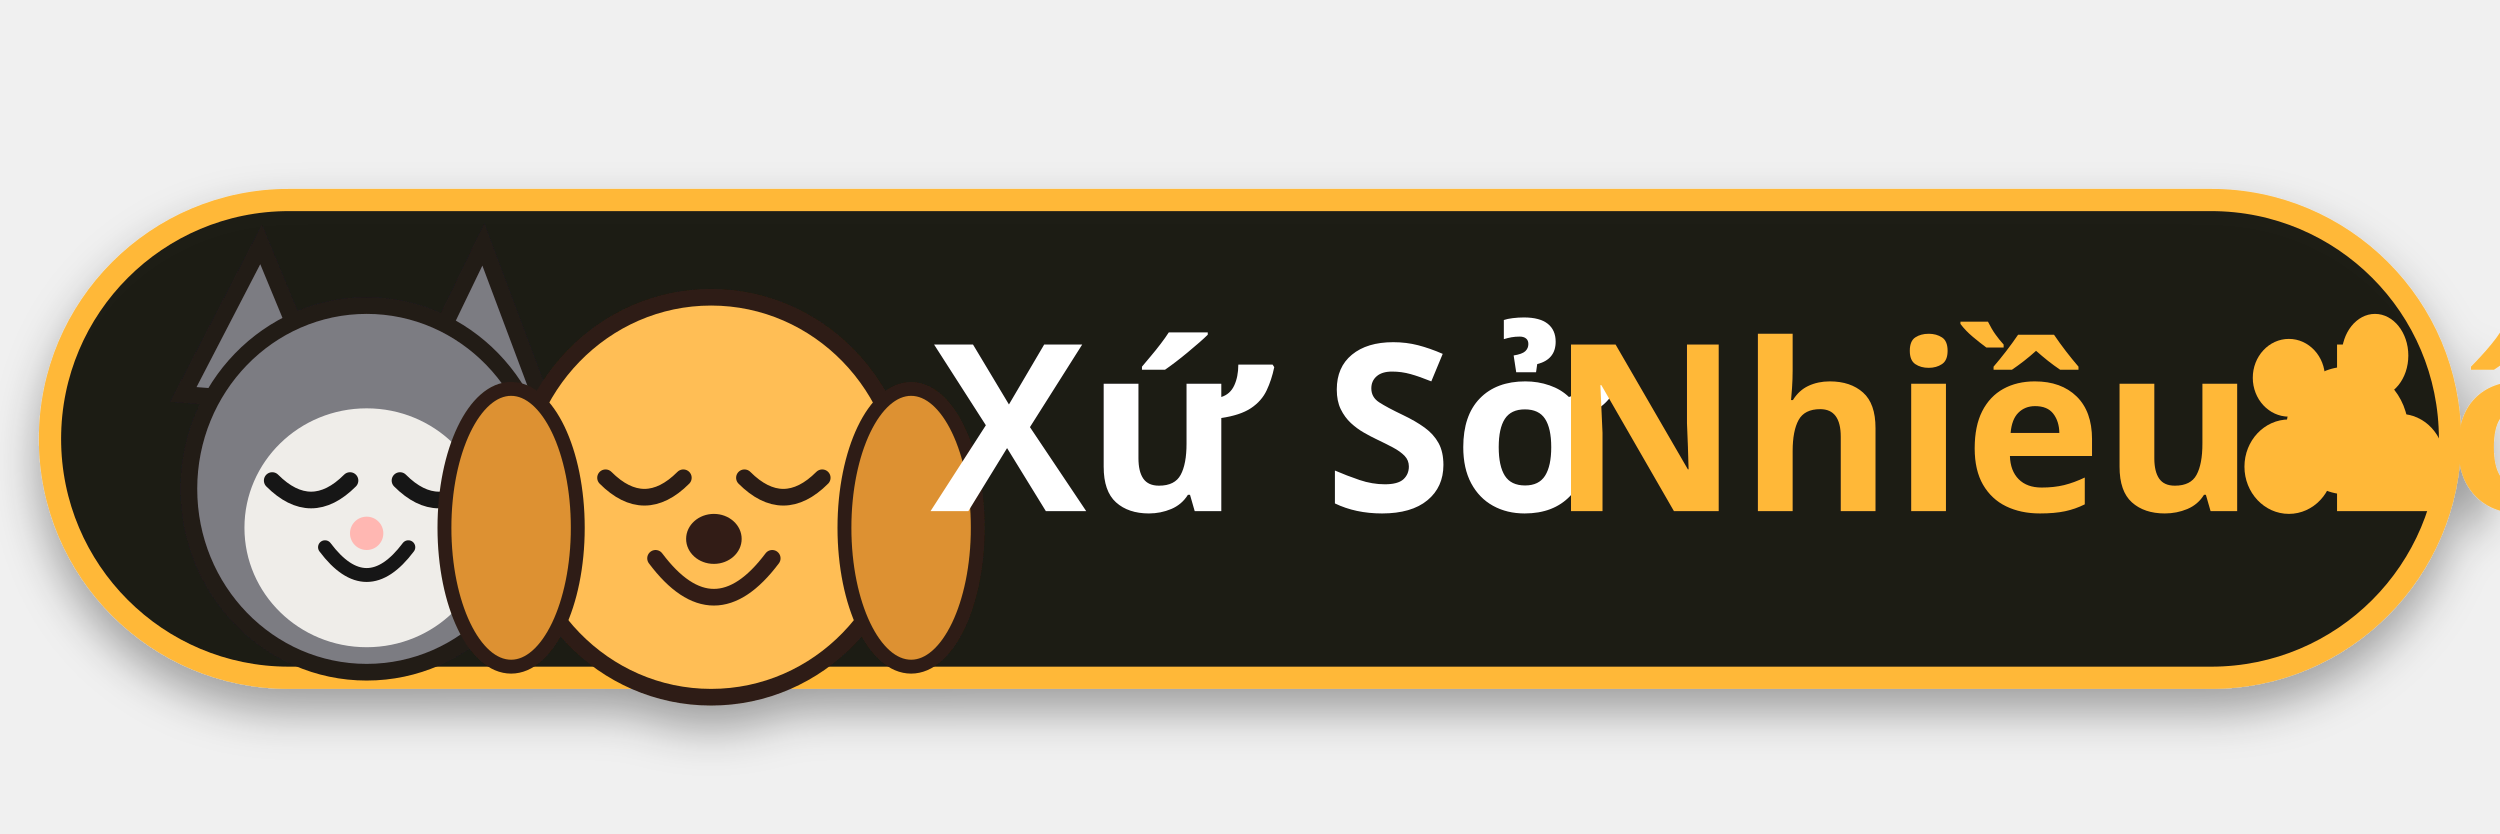
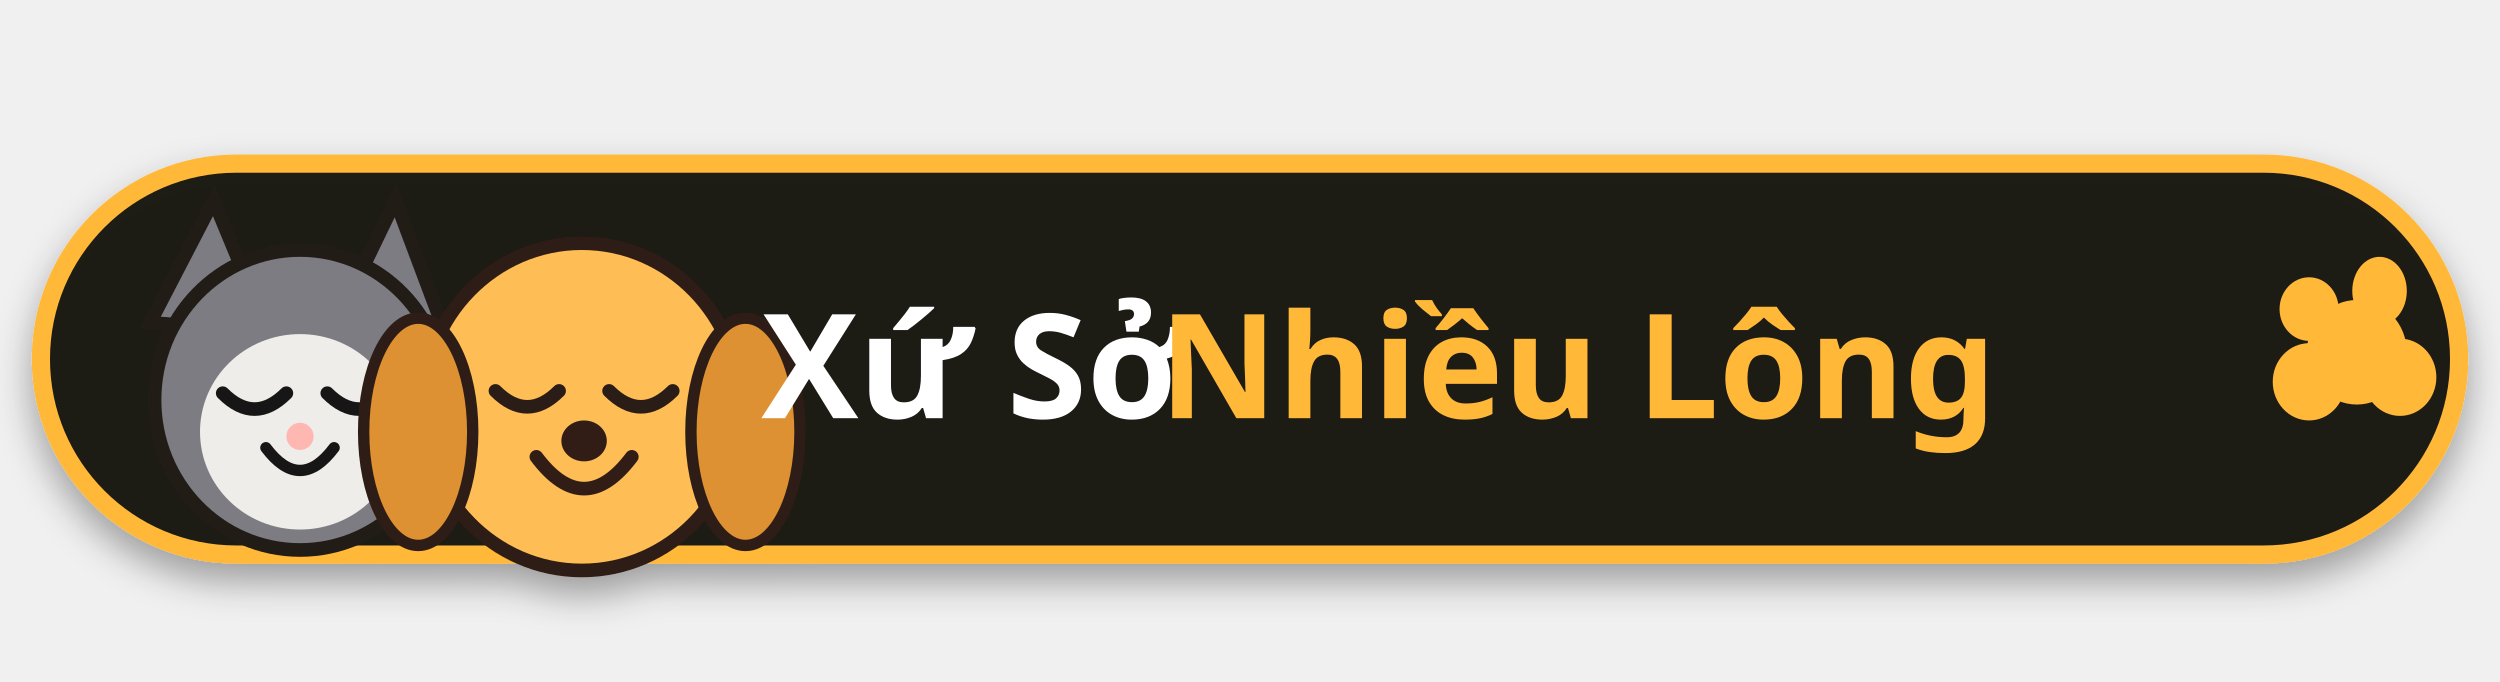
- <svg xmlns="http://www.w3.org/2000/svg" width="900" height="300" viewBox="0 0 900 300">
+ <svg xmlns="http://www.w3.org/2000/svg" width="1100" height="300" viewBox="0 0 1100 300">
  <defs>
    <filter id="shadow" x="-20%" y="-20%" width="140%" height="140%">
      <feDropShadow dx="0" dy="8" stdDeviation="8" flood-color="#000" flood-opacity="0.35" />
    </filter>
  </defs>
  <g filter="url(#shadow)">
-     <rect x="18" y="72" width="864" height="172" rx="86" fill="#151311" fill-opacity="0.96" stroke="#ffb837" stroke-width="8" />
+     <rect x="18" y="72" width="1064" height="172" rx="86" fill="#151311" fill-opacity="0.96" stroke="#ffb837" stroke-width="8" />
    <g transform="translate(44 76)">
      <polygon points="22,66 50,12 74,70" fill="#7b7b82" stroke="#231b16" stroke-width="6" />
      <polygon points="102,70 130,12 154,76" fill="#7b7b82" stroke="#231b16" stroke-width="6" />
      <ellipse cx="88" cy="100" rx="64" ry="66" fill="#7b7b82" stroke="#231b16" stroke-width="6" />
      <ellipse cx="88" cy="114" rx="44" ry="43" fill="#efede9" />
      <path d="M54 97 q14 14 28 0 M100 97 q14 14 28 0" fill="none" stroke="#191513" stroke-width="6" stroke-linecap="round" />
      <circle cx="88" cy="116" r="6" fill="#ffb7b2" />
      <path d="M73 121 q15 20 30 0" fill="none" stroke="#191513" stroke-width="5" stroke-linecap="round" />
    </g>
    <g transform="translate(166 74)">
      <ellipse cx="90" cy="105" rx="70" ry="72" fill="#ffbe54" stroke="#2e1e12" stroke-width="6" />
      <ellipse cx="18" cy="116" rx="24" ry="50" fill="#dd9131" stroke="#2e1e12" stroke-width="5" />
      <ellipse cx="162" cy="116" rx="24" ry="50" fill="#dd9131" stroke="#2e1e12" stroke-width="5" />
      <path d="M52 98 q14 14 28 0 M102 98 q14 14 28 0" fill="none" stroke="#2b1c12" stroke-width="6" stroke-linecap="round" />
      <ellipse cx="91" cy="120" rx="10" ry="9" fill="#321f17" />
      <path d="M70 127 q21 28 42 0" fill="none" stroke="#321f17" stroke-width="6" stroke-linecap="round" />
    </g>
-     <text x="335" y="184" font-family="Noto Sans, DejaVu Sans, sans-serif" font-size="84" font-weight="800" fill="#ffffff">Xứ Sở</text>
-     <text x="558" y="184" font-family="Noto Sans, DejaVu Sans, sans-serif" font-size="84" font-weight="800" fill="#ffb837">Nhiều Lông</text>
-     <g fill="#ffb837" transform="translate(806 118)">
+     <text x="335" y="184" font-family="Noto Sans, DejaVu Sans, sans-serif" font-size="64" font-weight="800" fill="#ffffff">Xứ Sở</text>
+     <text x="510" y="184" font-family="Noto Sans, DejaVu Sans, sans-serif" font-size="64" font-weight="800" fill="#ffb837">Nhiều Lông</text>
+     <g fill="#ffb837" transform="translate(998 118)">
      <ellipse cx="18" cy="18" rx="13" ry="14" />
      <ellipse cx="49" cy="10" rx="12" ry="15" />
      <ellipse cx="58" cy="48" rx="16" ry="17" />
      <ellipse cx="18" cy="50" rx="16" ry="17" />
      <ellipse cx="39" cy="37" rx="22" ry="23" />
    </g>
  </g>
</svg>
